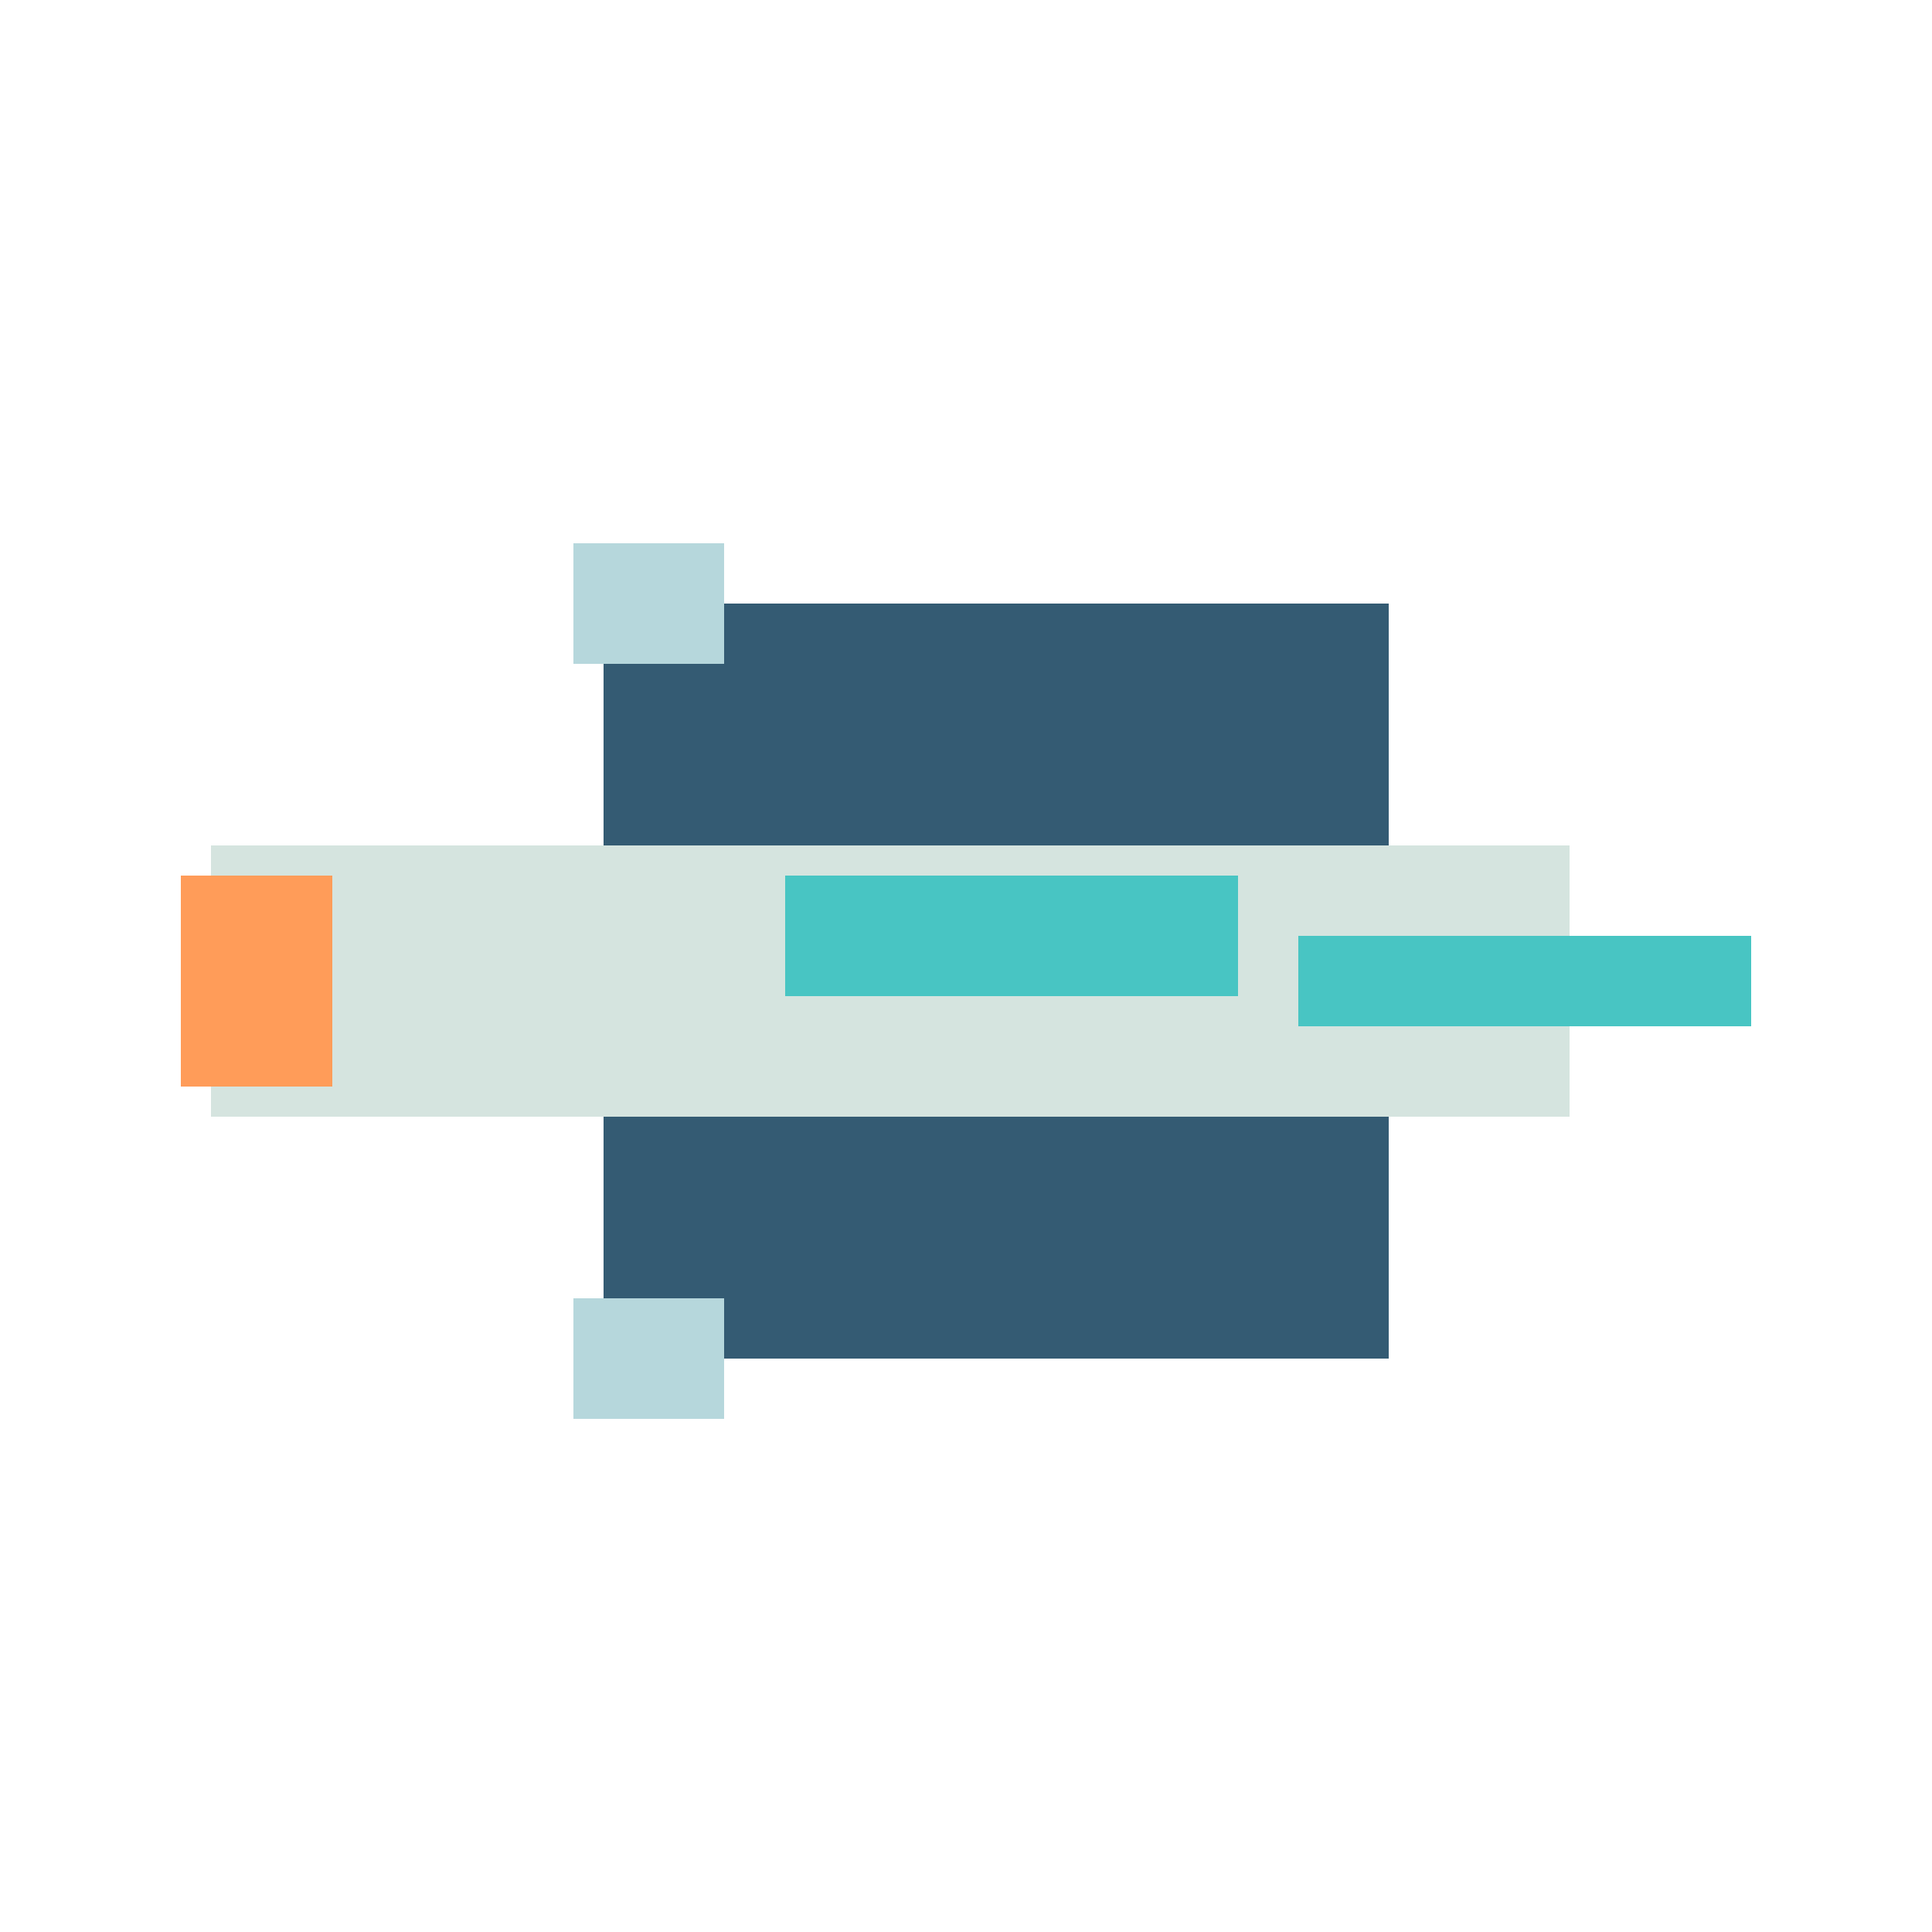
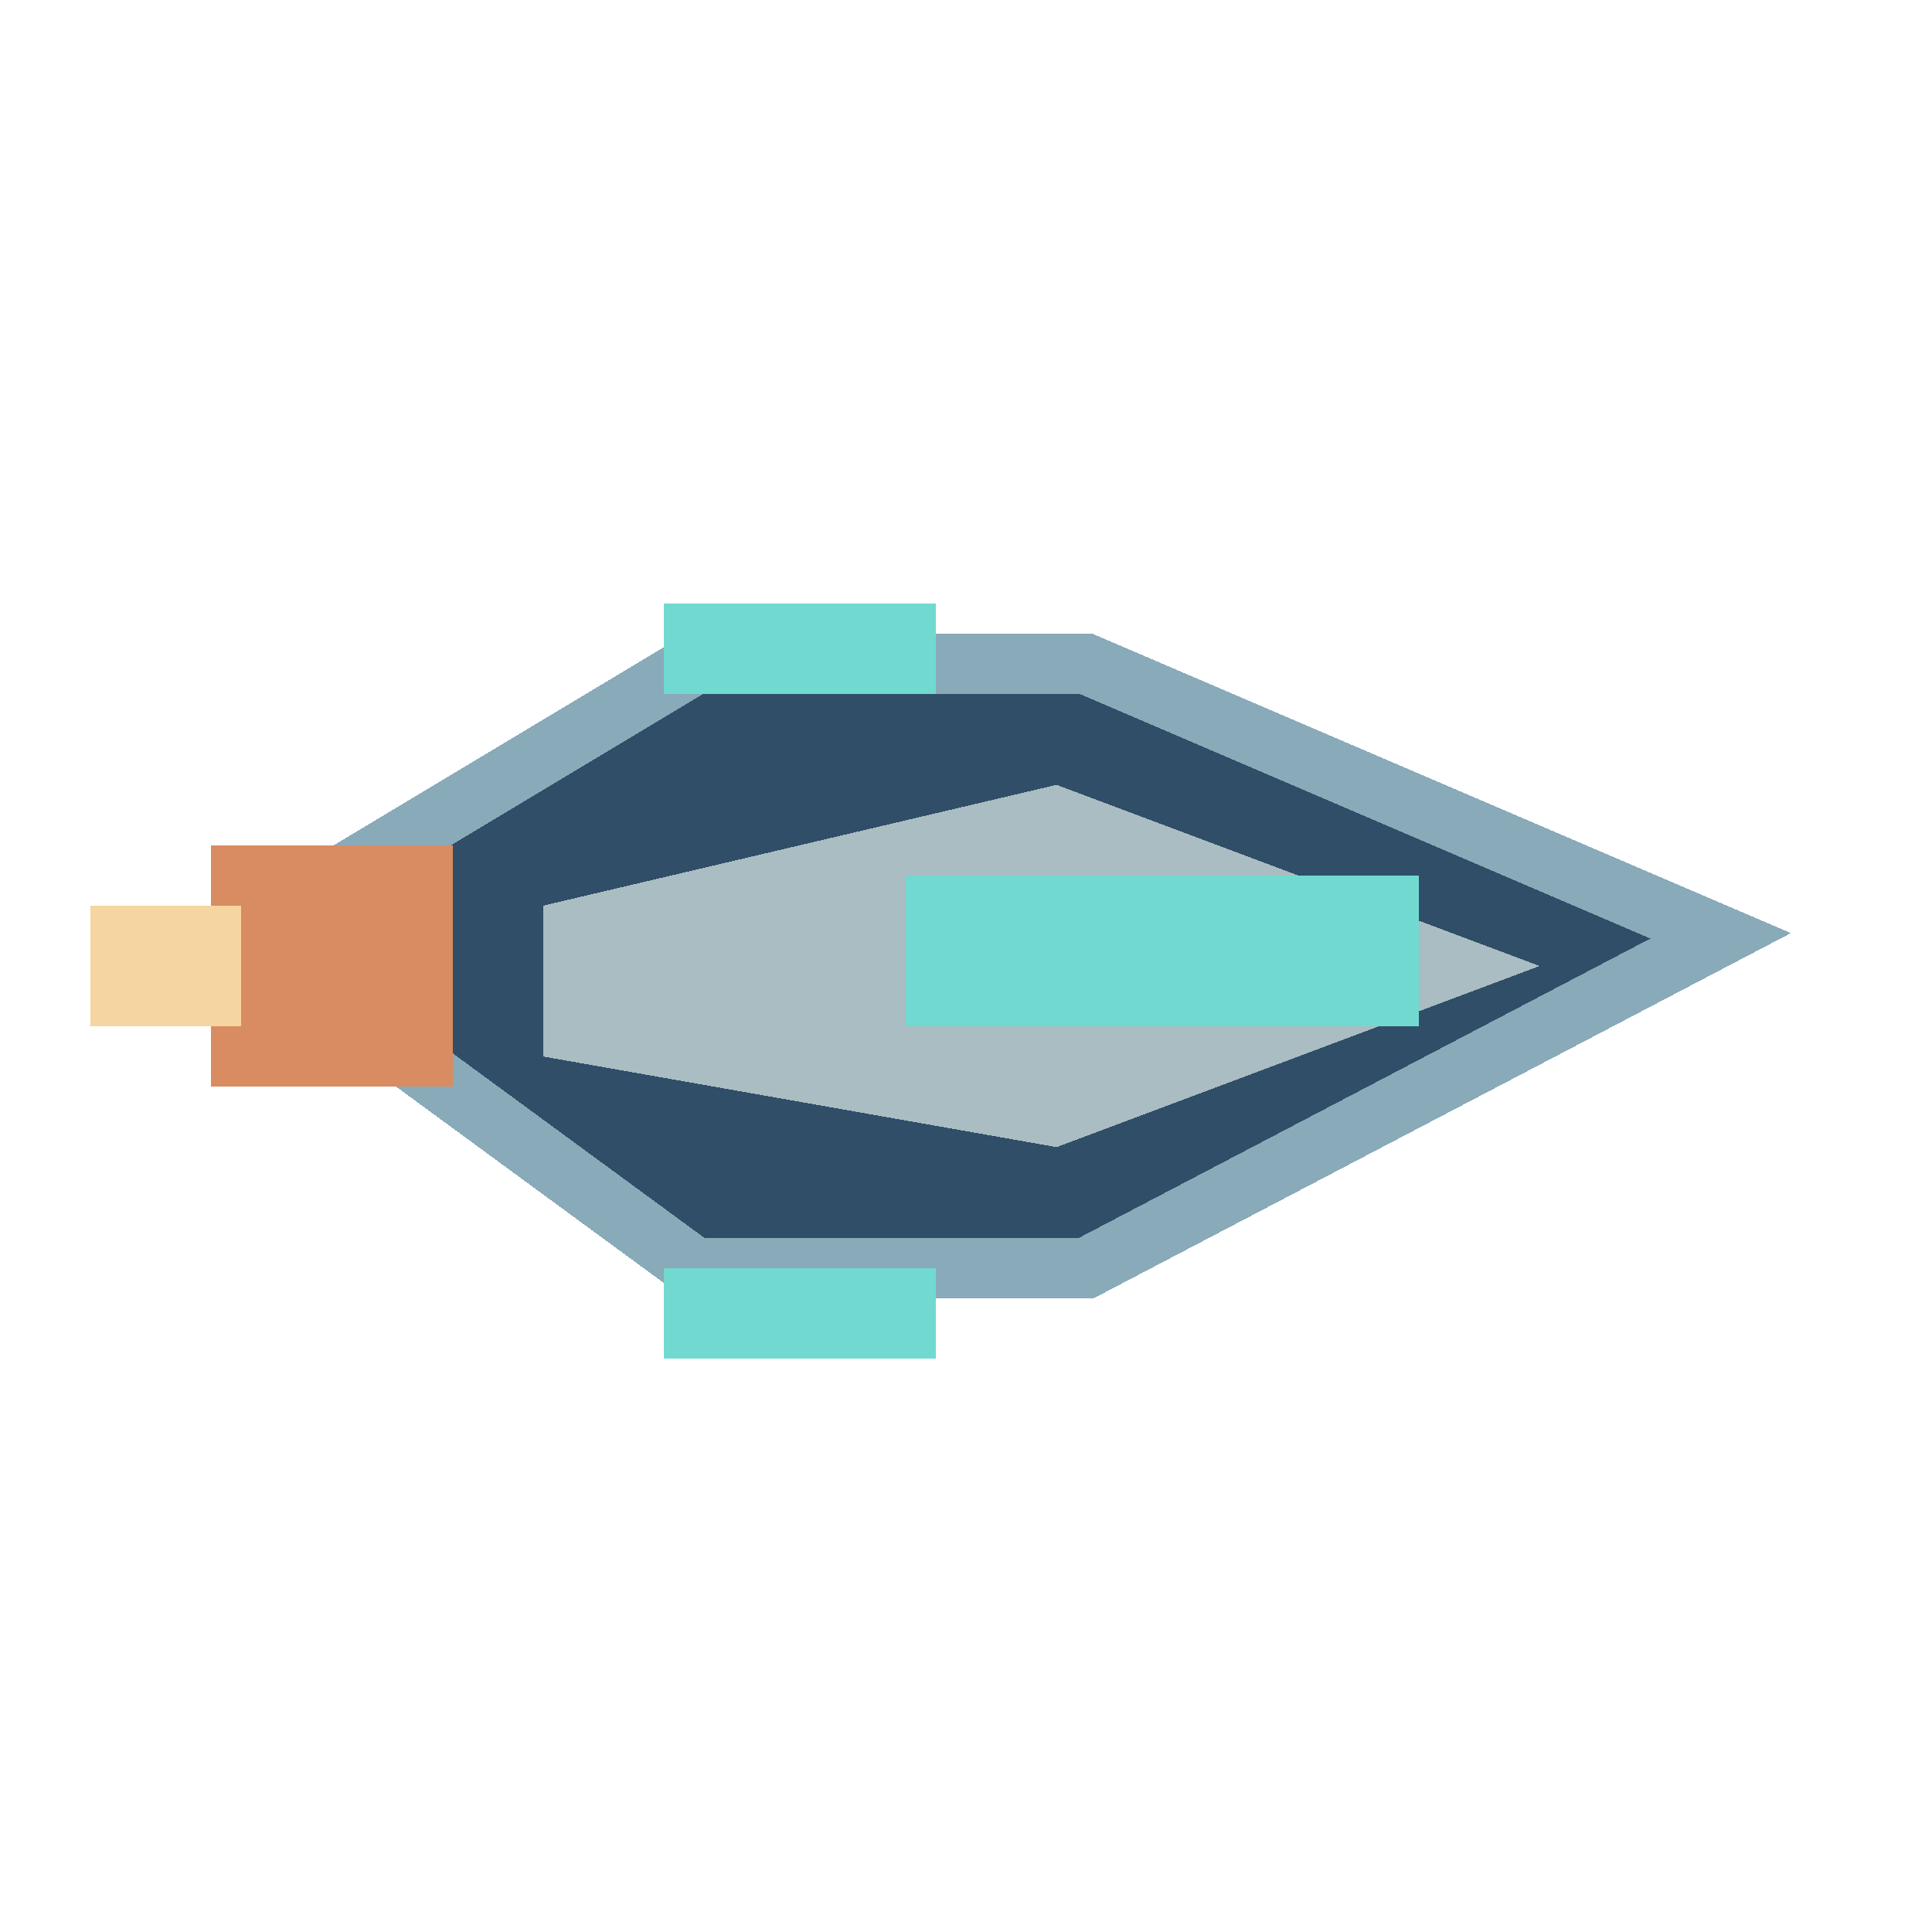
<svg xmlns="http://www.w3.org/2000/svg" width="64" height="64" viewBox="0 0 64 64" shape-rendering="crispEdges">
-   <rect x="7" y="28" width="45" height="9" fill="#d5e4df" />
-   <rect x="20" y="20" width="26" height="8" fill="#345b73" />
-   <rect x="20" y="37" width="26" height="8" fill="#345b73" />
-   <rect x="43" y="31" width="15" height="3" fill="#48c5c3" />
-   <rect x="6" y="29" width="5" height="7" fill="#ff9c59" />
-   <rect x="26" y="29" width="15" height="4" fill="#48c5c3" />
-   <rect x="19" y="18" width="5" height="4" fill="#b6d7dc" />
-   <rect x="19" y="43" width="5" height="4" fill="#b6d7dc" />
-   <rect x="71" y="28" width="45" height="9" fill="#d5e4df" />
-   <rect x="84" y="20" width="26" height="8" fill="#345b73" />
-   <rect x="84" y="37" width="26" height="8" fill="#345b73" />
-   <rect x="107" y="31" width="15" height="3" fill="#79b6e7" />
-   <rect x="70" y="29" width="5" height="7" fill="#ff9c59" />
-   <rect x="90" y="29" width="15" height="4" fill="#79b6e7" />
-   <rect x="83" y="18" width="5" height="4" fill="#b6d7dc" />
-   <rect x="83" y="43" width="5" height="4" fill="#b6d7dc" />
-   <rect x="135" y="28" width="45" height="9" fill="#d5e4df" />
-   <rect x="148" y="20" width="26" height="8" fill="#345b73" />
-   <rect x="148" y="37" width="26" height="8" fill="#345b73" />
-   <rect x="171" y="31" width="15" height="3" fill="#ad78d7" />
-   <rect x="134" y="29" width="5" height="7" fill="#ff9c59" />
-   <rect x="154" y="29" width="15" height="4" fill="#ad78d7" />
-   <rect x="147" y="18" width="5" height="4" fill="#b6d7dc" />
-   <rect x="147" y="43" width="5" height="4" fill="#b6d7dc" />
-   <rect x="199" y="28" width="45" height="9" fill="#d5e4df" />
-   <rect x="212" y="20" width="26" height="8" fill="#345b73" />
-   <rect x="212" y="37" width="26" height="8" fill="#345b73" />
-   <rect x="235" y="31" width="15" height="3" fill="#d45e65" />
-   <rect x="198" y="29" width="5" height="7" fill="#ff9c59" />
-   <rect x="218" y="29" width="15" height="4" fill="#d45e65" />
-   <rect x="211" y="18" width="5" height="4" fill="#b6d7dc" />
-   <rect x="211" y="43" width="5" height="4" fill="#b6d7dc" />
+   <polygon points="8,31 23,22 36,22 57,31 36,42 23,42" fill="#304e68" stroke="#89aab9" stroke-width="2" />
+   <polygon points="18,30 35,26 51,32 35,38 18,35" fill="#a9bdc2" />
+   <rect x="30" y="29" width="17" height="5" fill="#72d9d1" />
+   <rect x="7" y="28" width="8" height="8" fill="#d98b61" />
+   <rect x="3" y="30" width="5" height="4" fill="#f5d5a0" />
+   <rect x="22" y="20" width="9" height="3" fill="#72d9d1" />
+   <rect x="22" y="42" width="9" height="3" fill="#72d9d1" />
</svg>
